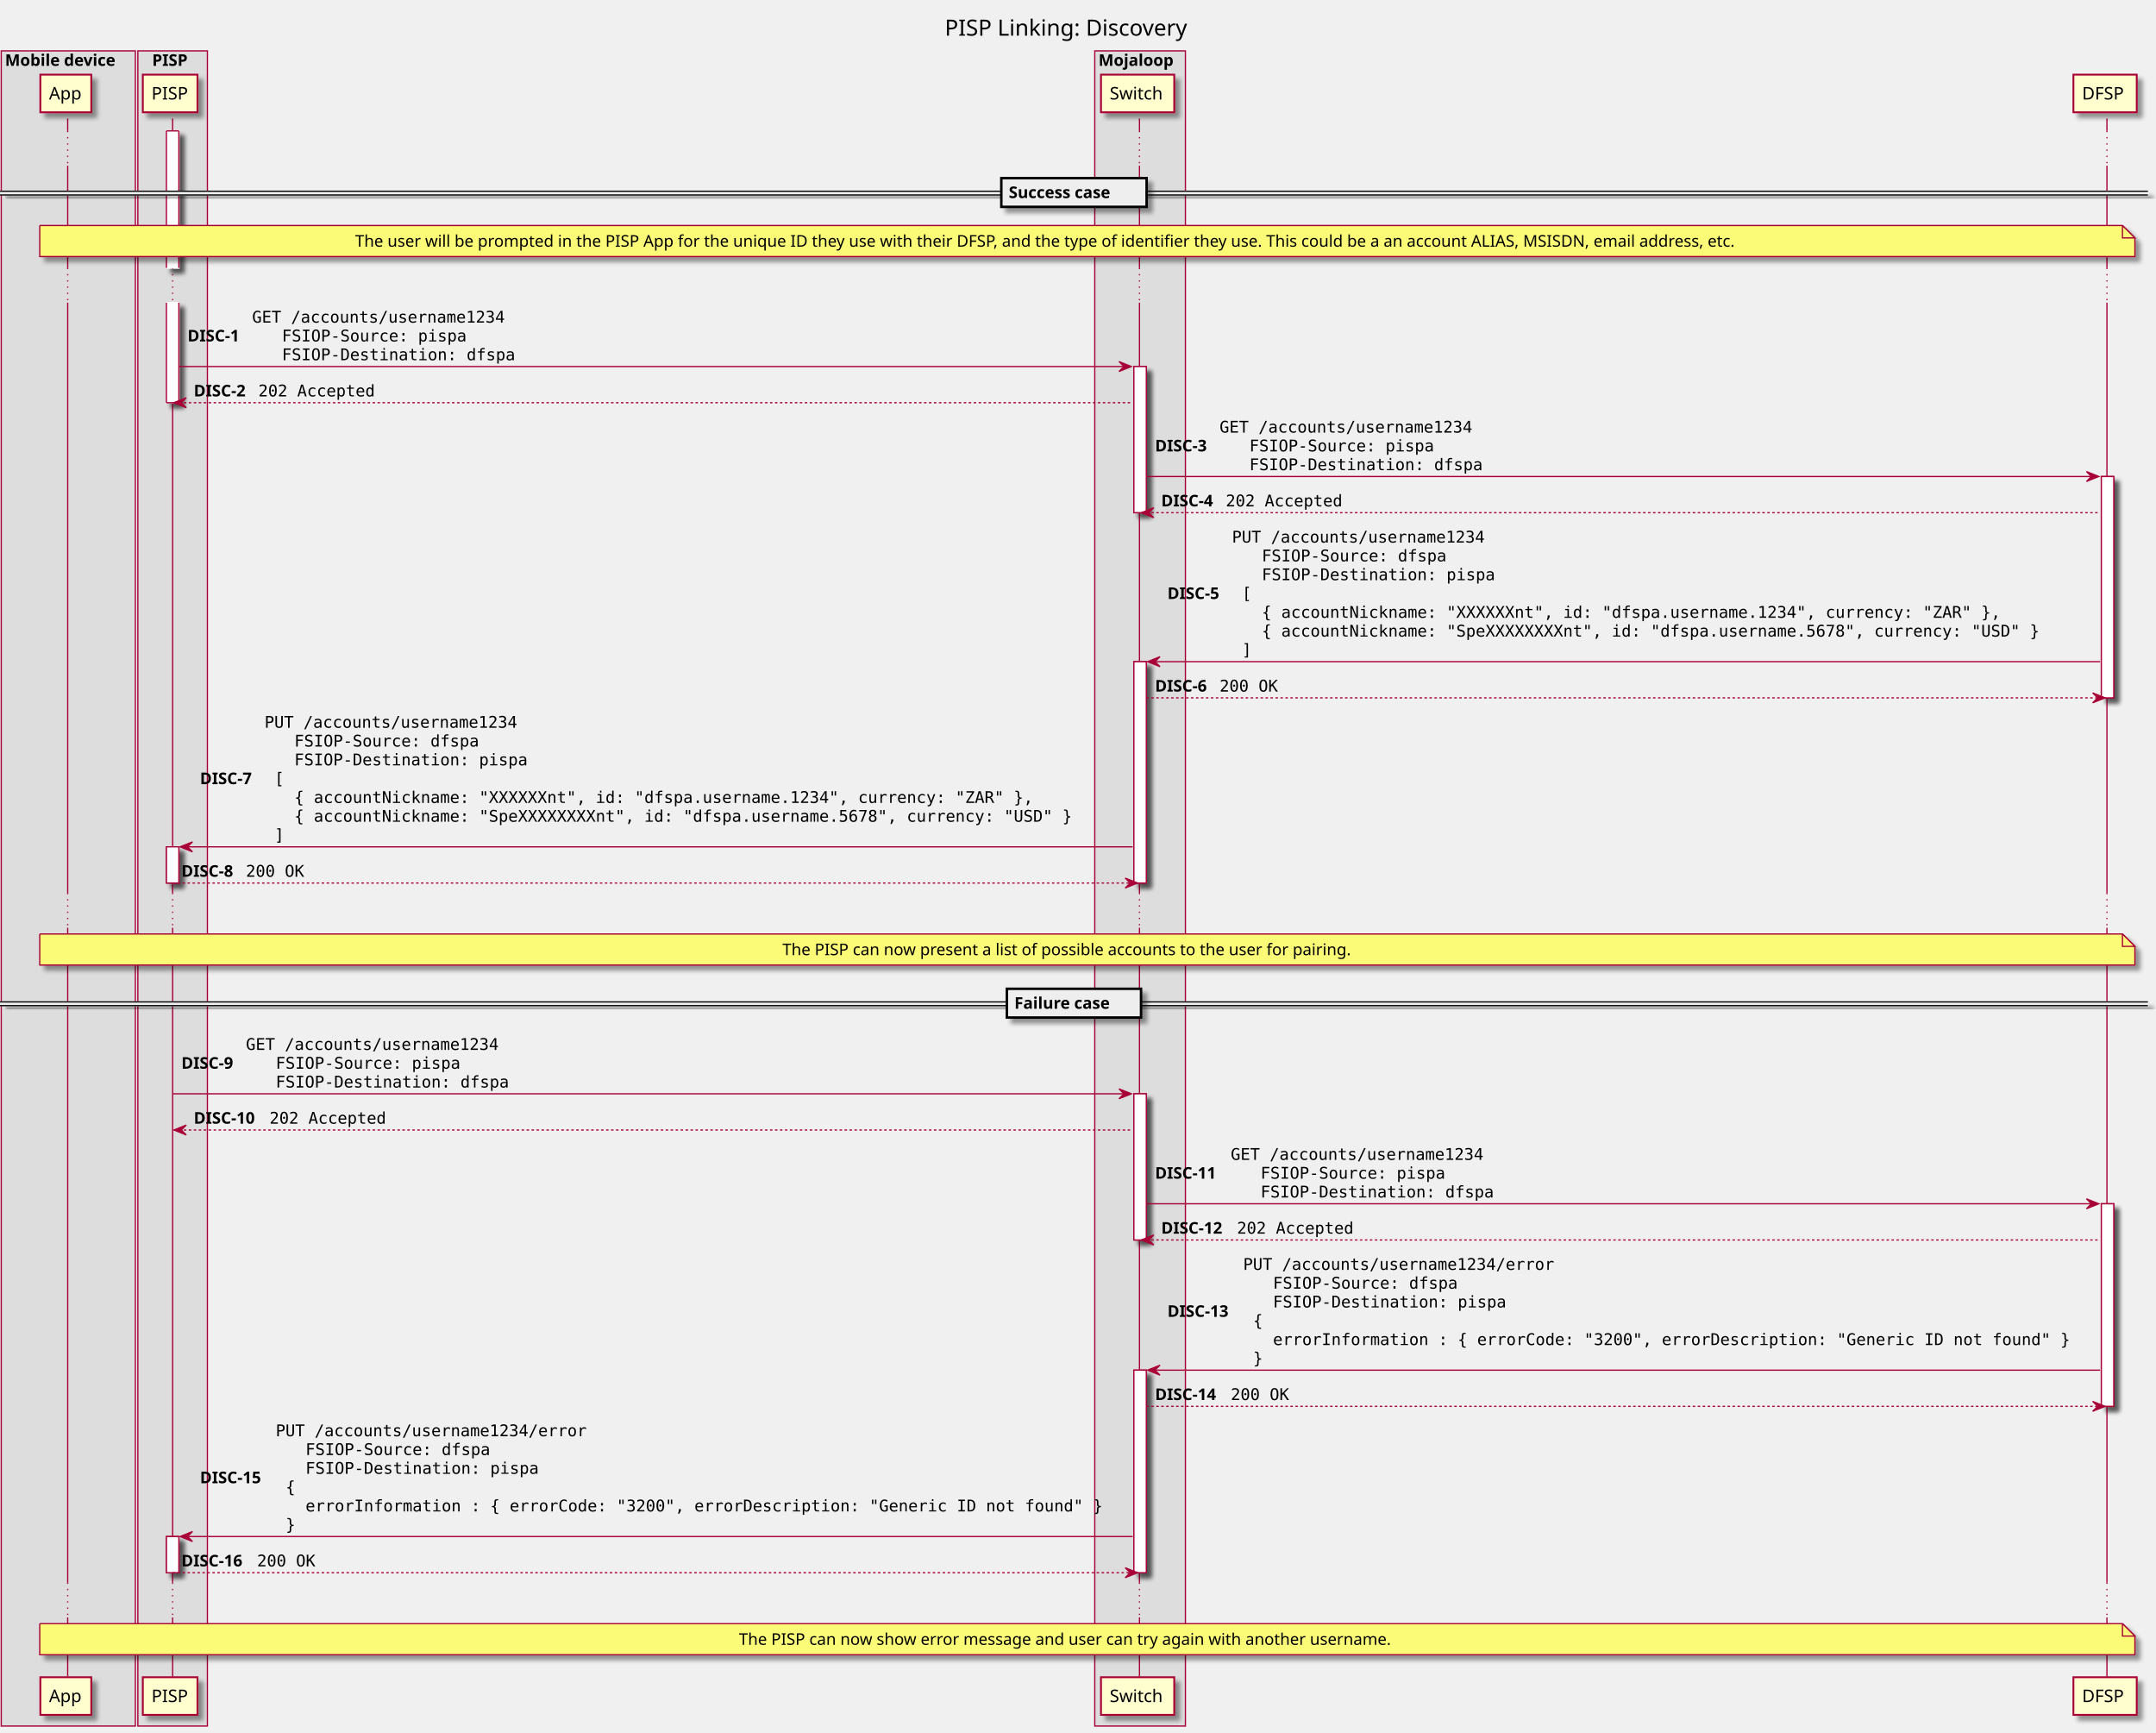
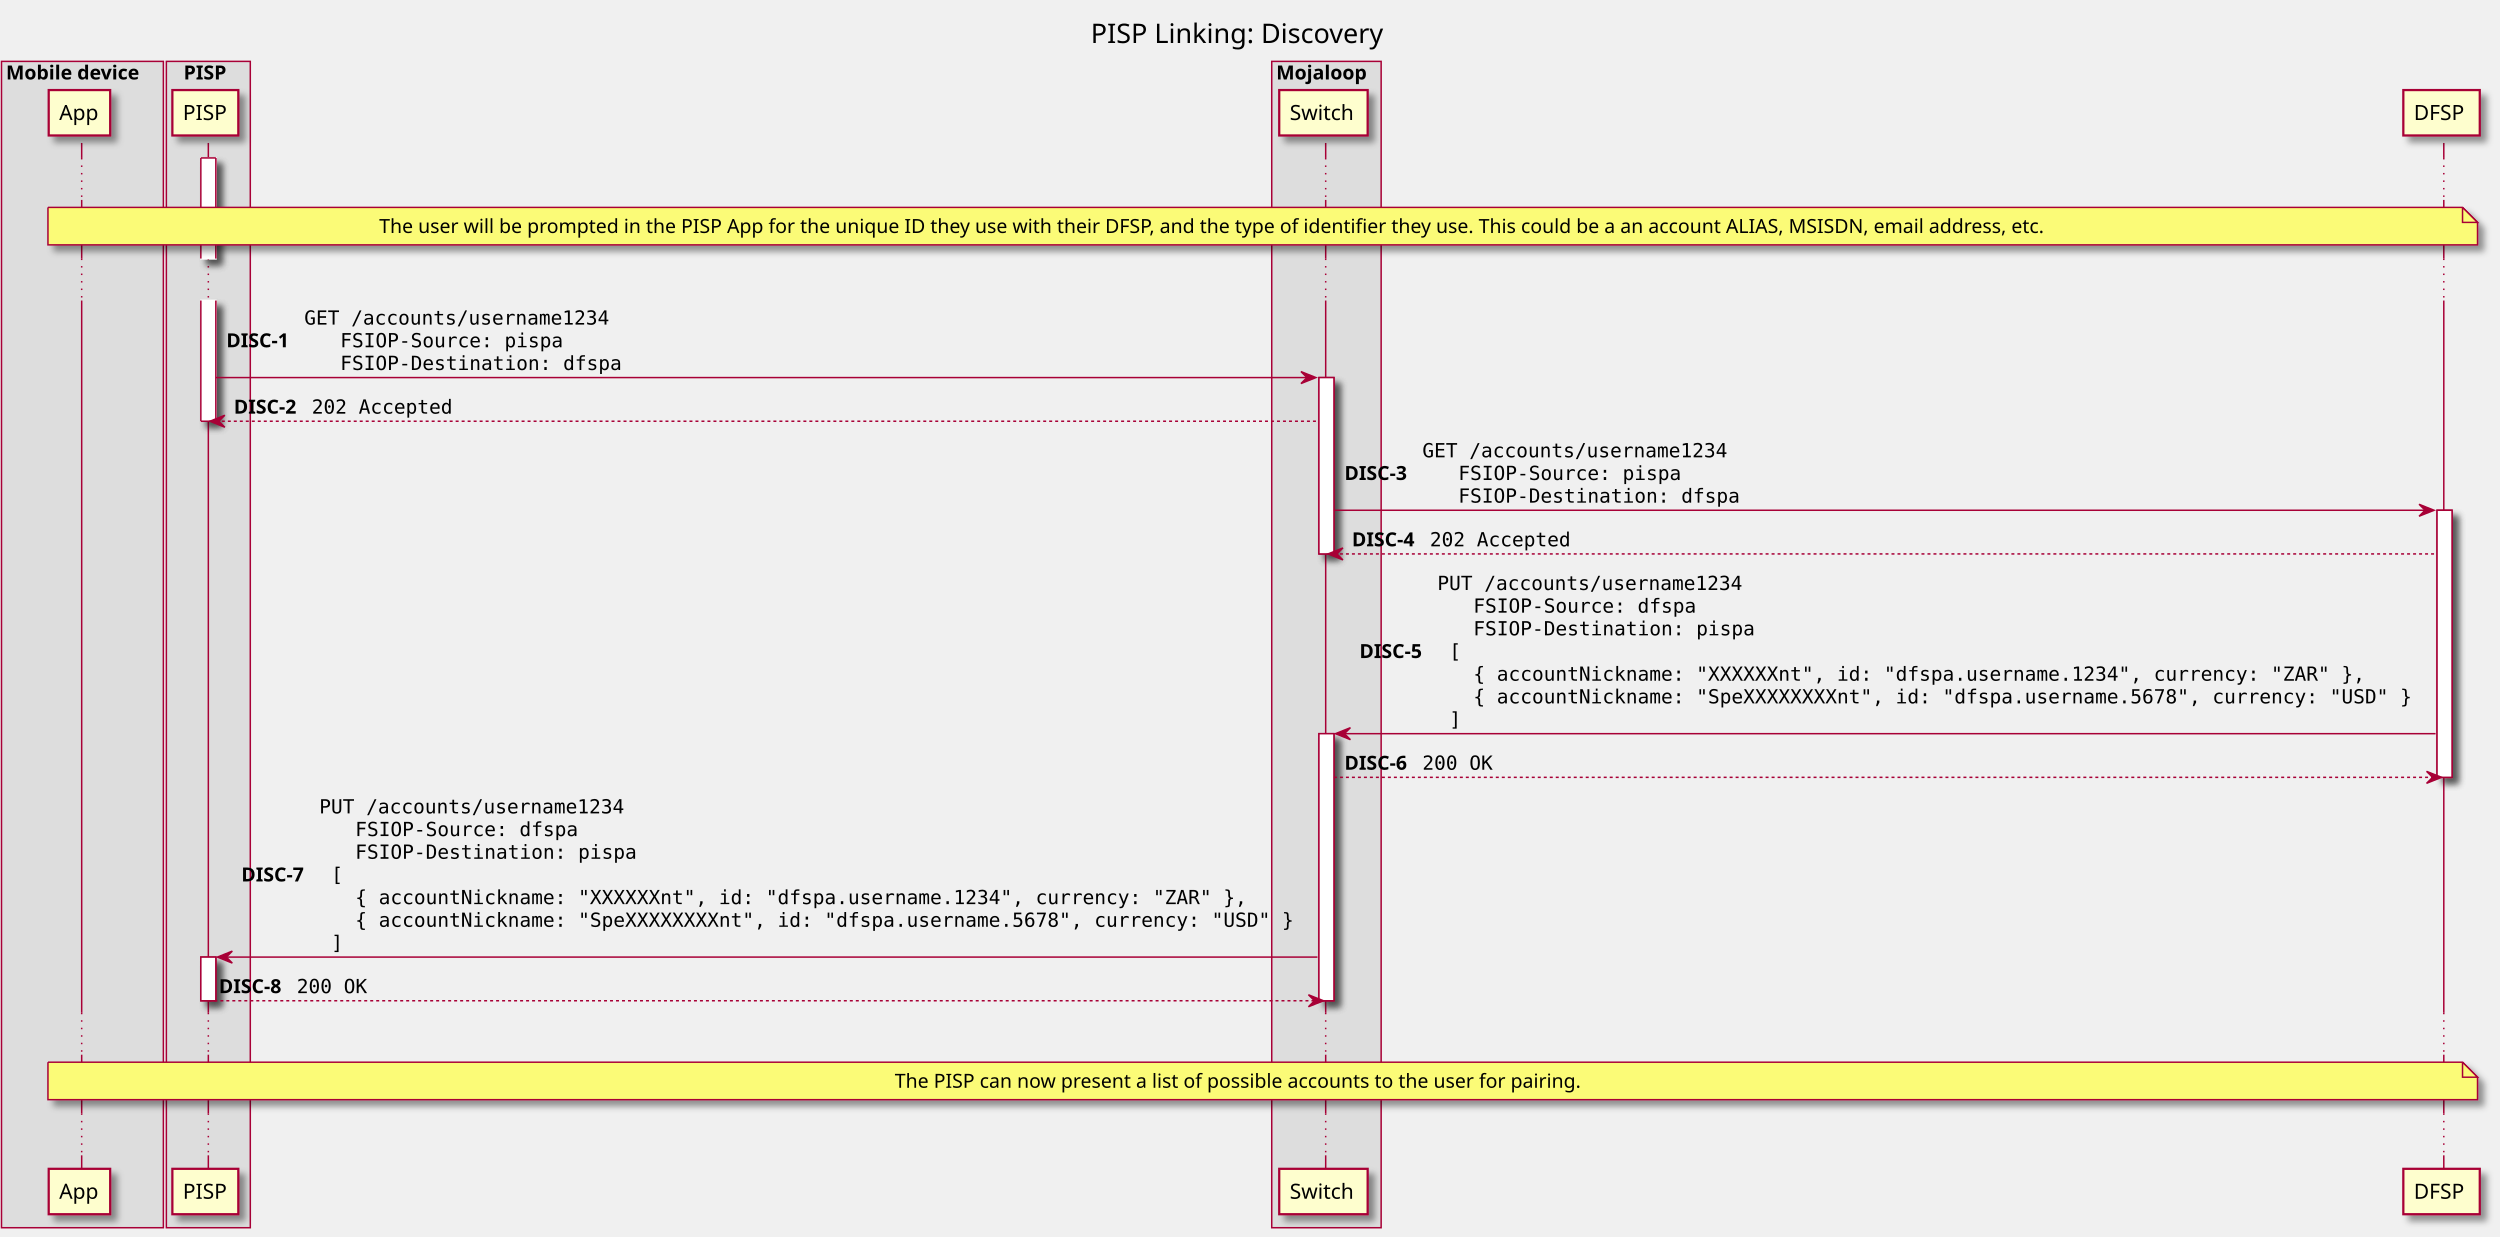
- <svg xmlns="http://www.w3.org/2000/svg" height="1395" preserveAspectRatio="none" style="width:1736px;height:1395px" width="1736">
+ <svg xmlns="http://www.w3.org/2000/svg" height="825" preserveAspectRatio="none" style="width:1668px;height:825px" width="1668">
  <defs>
    <filter height="300%" id="a" width="300%" x="-1" y="-1">
      <feGaussianBlur result="blurOut" stdDeviation="2" />
      <feColorMatrix in="blurOut" result="blurOut2" values="0 0 0 0 0 0 0 0 0 0 0 0 0 0 0 0 0 0 .4 0" />
      <feOffset dx="4" dy="4" in="blurOut2" result="blurOut3" />
      <feBlend in="SourceGraphic" in2="blurOut3" />
    </filter>
  </defs>
-   <text font-family="sans-serif" font-size="18" lengthAdjust="spacingAndGlyphs" textLength="208" x="760.75" y="28.708">
+   <text font-family="sans-serif" font-size="18" lengthAdjust="spacingAndGlyphs" textLength="208" x="727.75" y="28.708">
    PISP Linking: Discovery
  </text>
-   <path fill="#DDD" stroke="#a80036" d="M1 40.953h108v1348.5H1z" />
+   <path fill="#DDD" stroke="#a80036" d="M1 40.953h108v778.18H1z" />
  <text font-family="sans-serif" font-size="13" font-weight="bold" lengthAdjust="spacingAndGlyphs" textLength="102" x="4" y="53.02">
    Mobile device
  </text>
-   <path fill="#DDD" stroke="#a80036" d="M111 40.953h56v1348.5h-56z" />
+   <path fill="#DDD" stroke="#a80036" d="M111 40.953h56v778.18h-56z" />
  <text font-family="sans-serif" font-size="13" font-weight="bold" lengthAdjust="spacingAndGlyphs" textLength="33" x="122.5" y="53.02">
    PISP
  </text>
-   <path fill="#DDD" stroke="#a80036" d="M881.5 40.953h73v1348.5h-73z" />
-   <text font-family="sans-serif" font-size="13" font-weight="bold" lengthAdjust="spacingAndGlyphs" textLength="67" x="884.5" y="53.02">
+   <path fill="#DDD" stroke="#a80036" d="M848.5 40.953h73v778.18h-73z" />
+   <text font-family="sans-serif" font-size="13" font-weight="bold" lengthAdjust="spacingAndGlyphs" textLength="67" x="851.5" y="53.02">
    Mojaloop
  </text>
-   <path fill="#FFF" filter="url(#a)" stroke="#fff" d="M134 105.383h10v110.266h-10z" />
-   <path stroke="#a80036" d="M134 105.383v110.265M144 105.383v110.265M134 105.383h10" />
-   <path fill="#FFF" filter="url(#a)" stroke="#fff" d="M134 243.648h10v80.531h-10z" />
-   <path stroke="#a80036" d="M134 243.648v80.532M144 243.648v80.532M134 324.18h10" />
-   <path fill="#FFF" filter="url(#a)" stroke="#a80036" d="M134 681.703h10v29.133h-10zM134 1236.891h10v29.133h-10zM913 295.047h10v117.664h-10zM913 532.641h10v178.195h-10zM913 880.5h10v117.664h-10zM913 1102.961h10v163.063h-10zM1692 383.578h10v178.195h-10zM1692 969.031h10v163.063h-10z" />
+   <path fill="#FFF" filter="url(#a)" stroke="#fff" d="M134 105.383h10v67.133h-10z" />
+   <path stroke="#a80036" d="M134 105.383v67.133M144 105.383v67.133M134 105.383h10" />
+   <path fill="#FFF" filter="url(#a)" stroke="#fff" d="M134 200.516h10v80.531h-10z" />
+   <path stroke="#a80036" d="M134 200.516v80.531M144 200.516v80.531M134 281.047h10" />
+   <path fill="#FFF" filter="url(#a)" stroke="#a80036" d="M134 638.57h10v29.133h-10zM880 251.914h10v117.664h-10zM880 489.508h10v178.195h-10zM1626 340.445h10V518.64h-10z" />
  <path stroke="#a80036" d="M54.5 95.383v10" />
  <path stroke="#a80036" stroke-dasharray="1,4" d="M54.5 105.383v28" />
-   <path stroke="#a80036" d="M54.5 133.383v82.265" />
-   <path stroke="#a80036" stroke-dasharray="1,4" d="M54.5 215.648v28" />
-   <path stroke="#a80036" d="M54.5 243.648v475.188" />
-   <path stroke="#a80036" stroke-dasharray="1,4" d="M54.5 718.836v28" />
-   <path stroke="#a80036" d="M54.5 746.836v527.187" />
-   <path stroke="#a80036" stroke-dasharray="1,4" d="M54.5 1274.023v28" />
-   <path stroke="#a80036" d="M54.5 1302.023v49.133M139 95.383v10" />
+   <path stroke="#a80036" d="M54.5 133.383v39.133" />
+   <path stroke="#a80036" stroke-dasharray="1,4" d="M54.5 172.516v28" />
+   <path stroke="#a80036" d="M54.5 200.516v475.187" />
+   <path stroke="#a80036" stroke-dasharray="1,4" d="M54.5 675.703v28" />
+   <path stroke="#a80036" d="M54.5 703.703v39.133" />
+   <path stroke="#a80036" stroke-dasharray="1,4" d="M54.5 742.836v28" />
+   <path stroke="#a80036" d="M54.5 770.836v10M139 95.383v10" />
  <path stroke="#a80036" stroke-dasharray="1,4" d="M139 105.383v28" />
-   <path stroke="#a80036" d="M139 133.383v82.265" />
-   <path stroke="#a80036" stroke-dasharray="1,4" d="M139 215.648v28" />
-   <path stroke="#a80036" d="M139 243.648v475.188" />
-   <path stroke="#a80036" stroke-dasharray="1,4" d="M139 718.836v28" />
-   <path stroke="#a80036" d="M139 746.836v527.187" />
-   <path stroke="#a80036" stroke-dasharray="1,4" d="M139 1274.023v28" />
-   <path stroke="#a80036" d="M139 1302.023v49.133M917.5 95.383v10" />
-   <path stroke="#a80036" stroke-dasharray="1,4" d="M917.5 105.383v28" />
-   <path stroke="#a80036" d="M917.5 133.383v82.265" />
-   <path stroke="#a80036" stroke-dasharray="1,4" d="M917.5 215.648v28" />
-   <path stroke="#a80036" d="M917.5 243.648v475.188" />
-   <path stroke="#a80036" stroke-dasharray="1,4" d="M917.5 718.836v28" />
-   <path stroke="#a80036" d="M917.5 746.836v527.187" />
-   <path stroke="#a80036" stroke-dasharray="1,4" d="M917.5 1274.023v28" />
-   <path stroke="#a80036" d="M917.5 1302.023v49.133M1696.5 95.383v10" />
-   <path stroke="#a80036" stroke-dasharray="1,4" d="M1696.5 105.383v28" />
-   <path stroke="#a80036" d="M1696.5 133.383v82.265" />
-   <path stroke="#a80036" stroke-dasharray="1,4" d="M1696.5 215.648v28" />
-   <path stroke="#a80036" d="M1696.5 243.648v475.188" />
-   <path stroke="#a80036" stroke-dasharray="1,4" d="M1696.5 718.836v28" />
-   <path stroke="#a80036" d="M1696.5 746.836v527.187" />
-   <path stroke="#a80036" stroke-dasharray="1,4" d="M1696.5 1274.023v28" />
-   <path stroke="#a80036" d="M1696.5 1302.023v49.133" />
+   <path stroke="#a80036" d="M139 133.383v39.133" />
+   <path stroke="#a80036" stroke-dasharray="1,4" d="M139 172.516v28" />
+   <path stroke="#a80036" d="M139 200.516v475.187" />
+   <path stroke="#a80036" stroke-dasharray="1,4" d="M139 675.703v28" />
+   <path stroke="#a80036" d="M139 703.703v39.133" />
+   <path stroke="#a80036" stroke-dasharray="1,4" d="M139 742.836v28" />
+   <path stroke="#a80036" d="M139 770.836v10M884.5 95.383v10" />
+   <path stroke="#a80036" stroke-dasharray="1,4" d="M884.5 105.383v28" />
+   <path stroke="#a80036" d="M884.5 133.383v39.133" />
+   <path stroke="#a80036" stroke-dasharray="1,4" d="M884.5 172.516v28" />
+   <path stroke="#a80036" d="M884.5 200.516v475.187" />
+   <path stroke="#a80036" stroke-dasharray="1,4" d="M884.5 675.703v28" />
+   <path stroke="#a80036" d="M884.5 703.703v39.133" />
+   <path stroke="#a80036" stroke-dasharray="1,4" d="M884.5 742.836v28" />
+   <path stroke="#a80036" d="M884.5 770.836v10M1630.5 95.383v10" />
+   <path stroke="#a80036" stroke-dasharray="1,4" d="M1630.5 105.383v28" />
+   <path stroke="#a80036" d="M1630.5 133.383v39.133" />
+   <path stroke="#a80036" stroke-dasharray="1,4" d="M1630.5 172.516v28" />
+   <path stroke="#a80036" d="M1630.5 200.516v475.187" />
+   <path stroke="#a80036" stroke-dasharray="1,4" d="M1630.5 675.703v28" />
+   <path stroke="#a80036" d="M1630.5 703.703v39.133" />
+   <path stroke="#a80036" stroke-dasharray="1,4" d="M1630.5 742.836v28" />
+   <path stroke="#a80036" d="M1630.5 770.836v10" />
  <path fill="#FEFECE" filter="url(#a)" stroke="#a80036" stroke-width="1.5" d="M32.5 60.086h41v30.297h-41z" />
  <text font-family="sans-serif" font-size="14" lengthAdjust="spacingAndGlyphs" textLength="27" x="39.5" y="80.081">
    App
  </text>
-   <path fill="#FEFECE" filter="url(#a)" stroke="#a80036" stroke-width="1.5" d="M32.5 1350.156h41v30.297h-41z" />
-   <text font-family="sans-serif" font-size="14" lengthAdjust="spacingAndGlyphs" textLength="27" x="39.5" y="1370.151">
+   <path fill="#FEFECE" filter="url(#a)" stroke="#a80036" stroke-width="1.5" d="M32.5 779.836h41v30.297h-41z" />
+   <text font-family="sans-serif" font-size="14" lengthAdjust="spacingAndGlyphs" textLength="27" x="39.5" y="799.831">
    App
  </text>
  <path fill="#FEFECE" filter="url(#a)" stroke="#a80036" stroke-width="1.5" d="M115 60.086h44v30.297h-44z" />
  <text font-family="sans-serif" font-size="14" lengthAdjust="spacingAndGlyphs" textLength="30" x="122" y="80.081">
    PISP
  </text>
-   <path fill="#FEFECE" filter="url(#a)" stroke="#a80036" stroke-width="1.5" d="M115 1350.156h44v30.297h-44z" />
-   <text font-family="sans-serif" font-size="14" lengthAdjust="spacingAndGlyphs" textLength="30" x="122" y="1370.151">
+   <path fill="#FEFECE" filter="url(#a)" stroke="#a80036" stroke-width="1.5" d="M115 779.836h44v30.297h-44z" />
+   <text font-family="sans-serif" font-size="14" lengthAdjust="spacingAndGlyphs" textLength="30" x="122" y="799.831">
    PISP
  </text>
-   <path fill="#FEFECE" filter="url(#a)" stroke="#a80036" stroke-width="1.5" d="M886.5 60.086h59v30.297h-59z" />
-   <text font-family="sans-serif" font-size="14" lengthAdjust="spacingAndGlyphs" textLength="45" x="893.5" y="80.081">
+   <path fill="#FEFECE" filter="url(#a)" stroke="#a80036" stroke-width="1.5" d="M853.5 60.086h59v30.297h-59z" />
+   <text font-family="sans-serif" font-size="14" lengthAdjust="spacingAndGlyphs" textLength="45" x="860.5" y="80.081">
    Switch
  </text>
-   <path fill="#FEFECE" filter="url(#a)" stroke="#a80036" stroke-width="1.5" d="M886.5 1350.156h59v30.297h-59z" />
-   <text font-family="sans-serif" font-size="14" lengthAdjust="spacingAndGlyphs" textLength="45" x="893.5" y="1370.151">
+   <path fill="#FEFECE" filter="url(#a)" stroke="#a80036" stroke-width="1.5" d="M853.5 779.836h59v30.297h-59z" />
+   <text font-family="sans-serif" font-size="14" lengthAdjust="spacingAndGlyphs" textLength="45" x="860.5" y="799.831">
    Switch
  </text>
-   <path fill="#FEFECE" filter="url(#a)" stroke="#a80036" stroke-width="1.5" d="M1669.5 60.086h51v30.297h-51z" />
-   <text font-family="sans-serif" font-size="14" lengthAdjust="spacingAndGlyphs" textLength="37" x="1676.5" y="80.081">
+   <path fill="#FEFECE" filter="url(#a)" stroke="#a80036" stroke-width="1.5" d="M1603.5 60.086h51v30.297h-51z" />
+   <text font-family="sans-serif" font-size="14" lengthAdjust="spacingAndGlyphs" textLength="37" x="1610.5" y="80.081">
    DFSP
  </text>
-   <path fill="#FEFECE" filter="url(#a)" stroke="#a80036" stroke-width="1.5" d="M1669.5 1350.156h51v30.297h-51z" />
-   <text font-family="sans-serif" font-size="14" lengthAdjust="spacingAndGlyphs" textLength="37" x="1676.5" y="1370.151">
+   <path fill="#FEFECE" filter="url(#a)" stroke="#a80036" stroke-width="1.5" d="M1603.5 779.836h51v30.297h-51z" />
+   <text font-family="sans-serif" font-size="14" lengthAdjust="spacingAndGlyphs" textLength="37" x="1610.5" y="799.831">
    DFSP
  </text>
-   <path fill="#FFF" filter="url(#a)" stroke="#fff" d="M134 105.383h10v110.266h-10z" />
-   <path stroke="#a80036" d="M134 105.383v110.265M144 105.383v110.265M134 105.383h10" />
-   <path fill="#FFF" filter="url(#a)" stroke="#fff" d="M134 243.648h10v80.531h-10z" />
-   <path stroke="#a80036" d="M134 243.648v80.532M144 243.648v80.532M134 324.18h10" />
-   <path fill="#FFF" filter="url(#a)" stroke="#a80036" d="M134 681.703h10v29.133h-10zM134 1236.891h10v29.133h-10zM913 295.047h10v117.664h-10zM913 532.641h10v178.195h-10zM913 880.5h10v117.664h-10zM913 1102.961h10v163.063h-10zM1692 383.578h10v178.195h-10zM1692 969.031h10v163.063h-10z" />
-   <path fill="#EEE" filter="url(#a)" stroke="#eee" d="M0 153.949h1729.5v3H0z" />
-   <path stroke="#000" d="M0 153.949h1729.5M0 156.949h1729.5" />
-   <path fill="#EEE" filter="url(#a)" stroke="#000" stroke-width="2" d="M806.25 143.383h117v23.133h-117z" />
-   <text font-family="sans-serif" font-size="13" font-weight="bold" lengthAdjust="spacingAndGlyphs" textLength="98" x="812.25" y="159.45">
-     Success case
-   </text>
-   <path d="M32 181.516v25h1687v-15l-10-10H32" fill="#FBFB77" filter="url(#a)" stroke="#a80036" />
-   <path d="M1709 181.516v10h10l-10-10" fill="#FBFB77" stroke="#a80036" />
-   <text font-family="sans-serif" font-size="13" lengthAdjust="spacingAndGlyphs" textLength="1166" x="286" y="198.583">
+   <path fill="#FFF" filter="url(#a)" stroke="#fff" d="M134 105.383h10v67.133h-10z" />
+   <path stroke="#a80036" d="M134 105.383v67.133M144 105.383v67.133M134 105.383h10" />
+   <path fill="#FFF" filter="url(#a)" stroke="#fff" d="M134 200.516h10v80.531h-10z" />
+   <path stroke="#a80036" d="M134 200.516v80.531M144 200.516v80.531M134 281.047h10" />
+   <path fill="#FFF" filter="url(#a)" stroke="#a80036" d="M134 638.57h10v29.133h-10zM880 251.914h10v117.664h-10zM880 489.508h10v178.195h-10zM1626 340.445h10V518.64h-10z" />
+   <path d="M32 138.383v25h1621v-15l-10-10H32" fill="#FBFB77" filter="url(#a)" stroke="#a80036" />
+   <path d="M1643 138.383v10h10l-10-10" fill="#FBFB77" stroke="#a80036" />
+   <text font-family="sans-serif" font-size="13" lengthAdjust="spacingAndGlyphs" textLength="1166" x="253" y="155.45">
    The user will be prompted in the PISP App for the unique ID they use with their DFSP, and the type of identifier they use. This could be a an account ALIAS, MSISDN, email address, etc.
  </text>
-   <path fill="#A80036" stroke="#a80036" d="M901 291.047l10 4-10 4 4-4z" />
-   <path stroke="#a80036" d="M144 295.047h763" />
-   <text font-family="sans-serif" font-size="13" font-weight="bold" lengthAdjust="spacingAndGlyphs" textLength="48" x="151" y="274.848">
+   <path fill="#A80036" stroke="#a80036" d="M868 247.914l10 4-10 4 4-4z" />
+   <path stroke="#a80036" d="M144 251.914h730" />
+   <text font-family="sans-serif" font-size="13" font-weight="bold" lengthAdjust="spacingAndGlyphs" textLength="48" x="151" y="231.715">
    DISC-1
  </text>
-   <text font-family="monospace" font-size="13" lengthAdjust="spacingAndGlyphs" textLength="208" x="203" y="259.715">
+   <text font-family="monospace" font-size="13" lengthAdjust="spacingAndGlyphs" textLength="208" x="203" y="216.583">
    GET /accounts/username1234
  </text>
-   <text font-family="monospace" font-size="13" lengthAdjust="spacingAndGlyphs" textLength="152" x="227" y="274.848">
+   <text font-family="monospace" font-size="13" lengthAdjust="spacingAndGlyphs" textLength="152" x="227" y="231.715">
    FSIOP-Source: pispa
  </text>
-   <text font-family="monospace" font-size="13" lengthAdjust="spacingAndGlyphs" textLength="192" x="227" y="289.981">
+   <text font-family="monospace" font-size="13" lengthAdjust="spacingAndGlyphs" textLength="192" x="227" y="246.848">
    FSIOP-Destination: dfspa
  </text>
-   <path fill="#A80036" stroke="#a80036" d="M150 320.18l-10 4 10 4-4-4z" />
-   <path stroke="#a80036" stroke-dasharray="2,2" d="M144 324.18h768" />
-   <text font-family="sans-serif" font-size="13" font-weight="bold" lengthAdjust="spacingAndGlyphs" textLength="48" x="156" y="319.114">
+   <path fill="#A80036" stroke="#a80036" d="M150 277.047l-10 4 10 4-4-4z" />
+   <path stroke="#a80036" stroke-dasharray="2,2" d="M144 281.047h735" />
+   <text font-family="sans-serif" font-size="13" font-weight="bold" lengthAdjust="spacingAndGlyphs" textLength="48" x="156" y="275.981">
    DISC-2
  </text>
-   <text font-family="monospace" font-size="13" lengthAdjust="spacingAndGlyphs" textLength="96" x="208" y="319.114">
+   <text font-family="monospace" font-size="13" lengthAdjust="spacingAndGlyphs" textLength="96" x="208" y="275.981">
    202 Accepted
  </text>
-   <path fill="#A80036" stroke="#a80036" d="M1680 379.578l10 4-10 4 4-4z" />
-   <path stroke="#a80036" d="M923 383.578h763" />
-   <text font-family="sans-serif" font-size="13" font-weight="bold" lengthAdjust="spacingAndGlyphs" textLength="48" x="930" y="363.379">
+   <path fill="#A80036" stroke="#a80036" d="M1614 336.445l10 4-10 4 4-4z" />
+   <path stroke="#a80036" d="M890 340.445h730" />
+   <text font-family="sans-serif" font-size="13" font-weight="bold" lengthAdjust="spacingAndGlyphs" textLength="48" x="897" y="320.247">
    DISC-3
  </text>
-   <text font-family="monospace" font-size="13" lengthAdjust="spacingAndGlyphs" textLength="208" x="982" y="348.247">
+   <text font-family="monospace" font-size="13" lengthAdjust="spacingAndGlyphs" textLength="208" x="949" y="305.114">
    GET /accounts/username1234
  </text>
-   <text font-family="monospace" font-size="13" lengthAdjust="spacingAndGlyphs" textLength="152" x="1006" y="363.379">
+   <text font-family="monospace" font-size="13" lengthAdjust="spacingAndGlyphs" textLength="152" x="973" y="320.247">
    FSIOP-Source: pispa
  </text>
-   <text font-family="monospace" font-size="13" lengthAdjust="spacingAndGlyphs" textLength="192" x="1006" y="378.512">
+   <text font-family="monospace" font-size="13" lengthAdjust="spacingAndGlyphs" textLength="192" x="973" y="335.379">
    FSIOP-Destination: dfspa
  </text>
-   <path fill="#A80036" stroke="#a80036" d="M929 408.71l-10 4 10 4-4-4z" />
-   <path stroke="#a80036" stroke-dasharray="2,2" d="M923 412.711h768" />
-   <text font-family="sans-serif" font-size="13" font-weight="bold" lengthAdjust="spacingAndGlyphs" textLength="48" x="935" y="407.645">
+   <path fill="#A80036" stroke="#a80036" d="M896 365.578l-10 4 10 4-4-4z" />
+   <path stroke="#a80036" stroke-dasharray="2,2" d="M890 369.578h735" />
+   <text font-family="sans-serif" font-size="13" font-weight="bold" lengthAdjust="spacingAndGlyphs" textLength="48" x="902" y="364.512">
    DISC-4
  </text>
-   <text font-family="monospace" font-size="13" lengthAdjust="spacingAndGlyphs" textLength="96" x="987" y="407.645">
+   <text font-family="monospace" font-size="13" lengthAdjust="spacingAndGlyphs" textLength="96" x="954" y="364.512">
    202 Accepted
  </text>
-   <path fill="#A80036" stroke="#a80036" d="M934 528.64l-10 4 10 4-4-4z" />
-   <path stroke="#a80036" d="M928 532.641h763" />
-   <text font-family="sans-serif" font-size="13" font-weight="bold" lengthAdjust="spacingAndGlyphs" textLength="48" x="940" y="482.176">
+   <path fill="#A80036" stroke="#a80036" d="M901 485.508l-10 4 10 4-4-4z" />
+   <path stroke="#a80036" d="M895 489.508h730" />
+   <text font-family="sans-serif" font-size="13" font-weight="bold" lengthAdjust="spacingAndGlyphs" textLength="48" x="907" y="439.043">
    DISC-5
  </text>
-   <text font-family="monospace" font-size="13" lengthAdjust="spacingAndGlyphs" textLength="208" x="992" y="436.778">
+   <text font-family="monospace" font-size="13" lengthAdjust="spacingAndGlyphs" textLength="208" x="959" y="393.645">
    PUT /accounts/username1234
  </text>
-   <text font-family="monospace" font-size="13" lengthAdjust="spacingAndGlyphs" textLength="152" x="1016" y="451.911">
+   <text font-family="monospace" font-size="13" lengthAdjust="spacingAndGlyphs" textLength="152" x="983" y="408.778">
    FSIOP-Source: dfspa
  </text>
-   <text font-family="monospace" font-size="13" lengthAdjust="spacingAndGlyphs" textLength="192" x="1016" y="467.043">
+   <text font-family="monospace" font-size="13" lengthAdjust="spacingAndGlyphs" textLength="192" x="983" y="423.911">
    FSIOP-Destination: pispa
  </text>
-   <text font-family="monospace" font-size="13" lengthAdjust="spacingAndGlyphs" textLength="8" x="1000" y="482.176">
+   <text font-family="monospace" font-size="13" lengthAdjust="spacingAndGlyphs" textLength="8" x="967" y="439.043">
    [
  </text>
-   <text font-family="monospace" font-size="13" lengthAdjust="spacingAndGlyphs" textLength="608" x="1016" y="497.309">
+   <text font-family="monospace" font-size="13" lengthAdjust="spacingAndGlyphs" textLength="608" x="983" y="454.176">
    { accountNickname: "XXXXXXnt", id: "dfspa.username.1234", currency: "ZAR" },
  </text>
-   <text font-family="monospace" font-size="13" lengthAdjust="spacingAndGlyphs" textLength="640" x="1016" y="512.442">
+   <text font-family="monospace" font-size="13" lengthAdjust="spacingAndGlyphs" textLength="640" x="983" y="469.309">
    { accountNickname: "SpeXXXXXXXXnt", id: "dfspa.username.5678", currency: "USD" }
  </text>
-   <text font-family="monospace" font-size="13" lengthAdjust="spacingAndGlyphs" textLength="8" x="1000" y="527.575">
+   <text font-family="monospace" font-size="13" lengthAdjust="spacingAndGlyphs" textLength="8" x="967" y="484.442">
    ]
  </text>
-   <path fill="#A80036" stroke="#a80036" d="M1685 557.773l10 4-10 4 4-4z" />
-   <path stroke="#a80036" stroke-dasharray="2,2" d="M923 561.773h768" />
-   <text font-family="sans-serif" font-size="13" font-weight="bold" lengthAdjust="spacingAndGlyphs" textLength="48" x="930" y="556.707">
+   <path fill="#A80036" stroke="#a80036" d="M1619 514.64l10 4-10 4 4-4z" />
+   <path stroke="#a80036" stroke-dasharray="2,2" d="M890 518.641h735" />
+   <text font-family="sans-serif" font-size="13" font-weight="bold" lengthAdjust="spacingAndGlyphs" textLength="48" x="897" y="513.575">
    DISC-6
  </text>
-   <text font-family="monospace" font-size="13" lengthAdjust="spacingAndGlyphs" textLength="48" x="982" y="556.707">
+   <text font-family="monospace" font-size="13" lengthAdjust="spacingAndGlyphs" textLength="48" x="949" y="513.575">
    200 OK
  </text>
-   <path fill="#A80036" stroke="#a80036" d="M155 677.703l-10 4 10 4-4-4z" />
-   <path stroke="#a80036" d="M149 681.703h763" />
-   <text font-family="sans-serif" font-size="13" font-weight="bold" lengthAdjust="spacingAndGlyphs" textLength="48" x="161" y="631.239">
+   <path fill="#A80036" stroke="#a80036" d="M155 634.57l-10 4 10 4-4-4z" />
+   <path stroke="#a80036" d="M149 638.57h730" />
+   <text font-family="sans-serif" font-size="13" font-weight="bold" lengthAdjust="spacingAndGlyphs" textLength="48" x="161" y="588.106">
    DISC-7
  </text>
-   <text font-family="monospace" font-size="13" lengthAdjust="spacingAndGlyphs" textLength="208" x="213" y="585.84">
+   <text font-family="monospace" font-size="13" lengthAdjust="spacingAndGlyphs" textLength="208" x="213" y="542.707">
    PUT /accounts/username1234
  </text>
-   <text font-family="monospace" font-size="13" lengthAdjust="spacingAndGlyphs" textLength="152" x="237" y="600.973">
+   <text font-family="monospace" font-size="13" lengthAdjust="spacingAndGlyphs" textLength="152" x="237" y="557.84">
    FSIOP-Source: dfspa
  </text>
-   <text font-family="monospace" font-size="13" lengthAdjust="spacingAndGlyphs" textLength="192" x="237" y="616.106">
+   <text font-family="monospace" font-size="13" lengthAdjust="spacingAndGlyphs" textLength="192" x="237" y="572.973">
    FSIOP-Destination: pispa
  </text>
-   <text font-family="monospace" font-size="13" lengthAdjust="spacingAndGlyphs" textLength="8" x="221" y="631.239">
+   <text font-family="monospace" font-size="13" lengthAdjust="spacingAndGlyphs" textLength="8" x="221" y="588.106">
    [
  </text>
-   <text font-family="monospace" font-size="13" lengthAdjust="spacingAndGlyphs" textLength="608" x="237" y="646.372">
+   <text font-family="monospace" font-size="13" lengthAdjust="spacingAndGlyphs" textLength="608" x="237" y="603.239">
    { accountNickname: "XXXXXXnt", id: "dfspa.username.1234", currency: "ZAR" },
  </text>
-   <text font-family="monospace" font-size="13" lengthAdjust="spacingAndGlyphs" textLength="640" x="237" y="661.504">
+   <text font-family="monospace" font-size="13" lengthAdjust="spacingAndGlyphs" textLength="640" x="237" y="618.372">
    { accountNickname: "SpeXXXXXXXXnt", id: "dfspa.username.5678", currency: "USD" }
  </text>
-   <text font-family="monospace" font-size="13" lengthAdjust="spacingAndGlyphs" textLength="8" x="221" y="676.637">
+   <text font-family="monospace" font-size="13" lengthAdjust="spacingAndGlyphs" textLength="8" x="221" y="633.504">
    ]
  </text>
-   <path fill="#A80036" stroke="#a80036" d="M906 706.836l10 4-10 4 4-4z" />
-   <path stroke="#a80036" stroke-dasharray="2,2" d="M139 710.836h773" />
-   <text font-family="sans-serif" font-size="13" font-weight="bold" lengthAdjust="spacingAndGlyphs" textLength="48" x="146" y="705.77">
+   <path fill="#A80036" stroke="#a80036" d="M873 663.703l10 4-10 4 4-4z" />
+   <path stroke="#a80036" stroke-dasharray="2,2" d="M139 667.703h740" />
+   <text font-family="sans-serif" font-size="13" font-weight="bold" lengthAdjust="spacingAndGlyphs" textLength="48" x="146" y="662.637">
    DISC-8
  </text>
-   <text font-family="monospace" font-size="13" lengthAdjust="spacingAndGlyphs" textLength="48" x="198" y="705.77">
+   <text font-family="monospace" font-size="13" lengthAdjust="spacingAndGlyphs" textLength="48" x="198" y="662.637">
    200 OK
  </text>
-   <path d="M32 751.836v25h1687v-15l-10-10H32" fill="#FBFB77" filter="url(#a)" stroke="#a80036" />
-   <path d="M1709 751.836v10h10l-10-10" fill="#FBFB77" stroke="#a80036" />
-   <text font-family="sans-serif" font-size="13" lengthAdjust="spacingAndGlyphs" textLength="478" x="630" y="768.903">
+   <path d="M32 708.703v25h1621v-15l-10-10H32" fill="#FBFB77" filter="url(#a)" stroke="#a80036" />
+   <path d="M1643 708.703v10h10l-10-10" fill="#FBFB77" stroke="#a80036" />
+   <text font-family="sans-serif" font-size="13" lengthAdjust="spacingAndGlyphs" textLength="478" x="597" y="725.77">
    The PISP can now present a list of possible accounts to the user for pairing.
  </text>
-   <path fill="#EEE" filter="url(#a)" stroke="#eee" d="M0 806.535h1729.5v3H0z" />
-   <path stroke="#000" d="M0 806.535h1729.5M0 809.535h1729.5" />
-   <path fill="#EEE" filter="url(#a)" stroke="#000" stroke-width="2" d="M810.75 795.969h108v23.133h-108z" />
-   <text font-family="sans-serif" font-size="13" font-weight="bold" lengthAdjust="spacingAndGlyphs" textLength="89" x="816.75" y="812.036">
-     Failure case
-   </text>
-   <path fill="#A80036" stroke="#a80036" d="M901 876.5l10 4-10 4 4-4z" />
-   <path stroke="#a80036" d="M139 880.5h768" />
-   <text font-family="sans-serif" font-size="13" font-weight="bold" lengthAdjust="spacingAndGlyphs" textLength="48" x="146" y="860.301">
-     DISC-9
-   </text>
-   <text font-family="monospace" font-size="13" lengthAdjust="spacingAndGlyphs" textLength="208" x="198" y="845.168">
-     GET /accounts/username1234
-   </text>
-   <text font-family="monospace" font-size="13" lengthAdjust="spacingAndGlyphs" textLength="152" x="222" y="860.301">
-     FSIOP-Source: pispa
-   </text>
-   <text font-family="monospace" font-size="13" lengthAdjust="spacingAndGlyphs" textLength="192" x="222" y="875.434">
-     FSIOP-Destination: dfspa
-   </text>
-   <path fill="#A80036" stroke="#a80036" d="M150 905.633l-10 4 10 4-4-4z" />
-   <path stroke="#a80036" stroke-dasharray="2,2" d="M144 909.633h768" />
-   <text font-family="sans-serif" font-size="13" font-weight="bold" lengthAdjust="spacingAndGlyphs" textLength="57" x="156" y="904.567">
-     DISC-10
-   </text>
-   <text font-family="monospace" font-size="13" lengthAdjust="spacingAndGlyphs" textLength="96" x="217" y="904.567">
-     202 Accepted
-   </text>
-   <path fill="#A80036" stroke="#a80036" d="M1680 965.031l10 4-10 4 4-4z" />
-   <path stroke="#a80036" d="M923 969.031h763" />
-   <text font-family="sans-serif" font-size="13" font-weight="bold" lengthAdjust="spacingAndGlyphs" textLength="57" x="930" y="948.832">
-     DISC-11
-   </text>
-   <text font-family="monospace" font-size="13" lengthAdjust="spacingAndGlyphs" textLength="208" x="991" y="933.7">
-     GET /accounts/username1234
-   </text>
-   <text font-family="monospace" font-size="13" lengthAdjust="spacingAndGlyphs" textLength="152" x="1015" y="948.832">
-     FSIOP-Source: pispa
-   </text>
-   <text font-family="monospace" font-size="13" lengthAdjust="spacingAndGlyphs" textLength="192" x="1015" y="963.965">
-     FSIOP-Destination: dfspa
-   </text>
-   <path fill="#A80036" stroke="#a80036" d="M929 994.164l-10 4 10 4-4-4z" />
-   <path stroke="#a80036" stroke-dasharray="2,2" d="M923 998.164h768" />
-   <text font-family="sans-serif" font-size="13" font-weight="bold" lengthAdjust="spacingAndGlyphs" textLength="57" x="935" y="993.098">
-     DISC-12
-   </text>
-   <text font-family="monospace" font-size="13" lengthAdjust="spacingAndGlyphs" textLength="96" x="996" y="993.098">
-     202 Accepted
-   </text>
-   <path fill="#A80036" stroke="#a80036" d="M934 1098.96l-10 4 10 4-4-4z" />
-   <path stroke="#a80036" d="M928 1102.961h763" />
-   <text font-family="sans-serif" font-size="13" font-weight="bold" lengthAdjust="spacingAndGlyphs" textLength="57" x="940" y="1060.063">
-     DISC-13
-   </text>
-   <text font-family="monospace" font-size="13" lengthAdjust="spacingAndGlyphs" textLength="256" x="1001" y="1022.231">
-     PUT /accounts/username1234/error
-   </text>
-   <text font-family="monospace" font-size="13" lengthAdjust="spacingAndGlyphs" textLength="152" x="1025" y="1037.364">
-     FSIOP-Source: dfspa
-   </text>
-   <text font-family="monospace" font-size="13" lengthAdjust="spacingAndGlyphs" textLength="192" x="1025" y="1052.497">
-     FSIOP-Destination: pispa
-   </text>
-   <text font-family="monospace" font-size="13" lengthAdjust="spacingAndGlyphs" textLength="8" x="1009" y="1067.629">
-     {
-   </text>
-   <text font-family="monospace" font-size="13" lengthAdjust="spacingAndGlyphs" textLength="656" x="1025" y="1082.762">
-     errorInformation : { errorCode: "3200", errorDescription: "Generic ID not found" }
-   </text>
-   <text font-family="monospace" font-size="13" lengthAdjust="spacingAndGlyphs" textLength="8" x="1009" y="1097.895">
-     }
-   </text>
-   <path fill="#A80036" stroke="#a80036" d="M1685 1128.094l10 4-10 4 4-4z" />
-   <path stroke="#a80036" stroke-dasharray="2,2" d="M923 1132.094h768" />
-   <text font-family="sans-serif" font-size="13" font-weight="bold" lengthAdjust="spacingAndGlyphs" textLength="57" x="930" y="1127.028">
-     DISC-14
-   </text>
-   <text font-family="monospace" font-size="13" lengthAdjust="spacingAndGlyphs" textLength="48" x="991" y="1127.028">
-     200 OK
-   </text>
-   <path fill="#A80036" stroke="#a80036" d="M155 1232.89l-10 4 10 4-4-4z" />
-   <path stroke="#a80036" d="M149 1236.891h763" />
-   <text font-family="sans-serif" font-size="13" font-weight="bold" lengthAdjust="spacingAndGlyphs" textLength="57" x="161" y="1193.993">
-     DISC-15
-   </text>
-   <text font-family="monospace" font-size="13" lengthAdjust="spacingAndGlyphs" textLength="256" x="222" y="1156.161">
-     PUT /accounts/username1234/error
-   </text>
-   <text font-family="monospace" font-size="13" lengthAdjust="spacingAndGlyphs" textLength="152" x="246" y="1171.293">
-     FSIOP-Source: dfspa
-   </text>
-   <text font-family="monospace" font-size="13" lengthAdjust="spacingAndGlyphs" textLength="192" x="246" y="1186.426">
-     FSIOP-Destination: pispa
-   </text>
-   <text font-family="monospace" font-size="13" lengthAdjust="spacingAndGlyphs" textLength="8" x="230" y="1201.559">
-     {
-   </text>
-   <text font-family="monospace" font-size="13" lengthAdjust="spacingAndGlyphs" textLength="656" x="246" y="1216.692">
-     errorInformation : { errorCode: "3200", errorDescription: "Generic ID not found" }
-   </text>
-   <text font-family="monospace" font-size="13" lengthAdjust="spacingAndGlyphs" textLength="8" x="230" y="1231.825">
-     }
-   </text>
-   <path fill="#A80036" stroke="#a80036" d="M906 1262.023l10 4-10 4 4-4z" />
-   <path stroke="#a80036" stroke-dasharray="2,2" d="M139 1266.023h773" />
-   <text font-family="sans-serif" font-size="13" font-weight="bold" lengthAdjust="spacingAndGlyphs" textLength="57" x="146" y="1260.957">
-     DISC-16
-   </text>
-   <text font-family="monospace" font-size="13" lengthAdjust="spacingAndGlyphs" textLength="48" x="207" y="1260.957">
-     200 OK
-   </text>
-   <path d="M32 1307.023v25h1687v-15l-10-10H32" fill="#FBFB77" filter="url(#a)" stroke="#a80036" />
-   <path d="M1709 1307.023v10h10l-10-10" fill="#FBFB77" stroke="#a80036" />
-   <text font-family="sans-serif" font-size="13" lengthAdjust="spacingAndGlyphs" textLength="548" x="595" y="1324.09">
-     The PISP can now show error message and user can try again with another username.
-   </text>
</svg>
